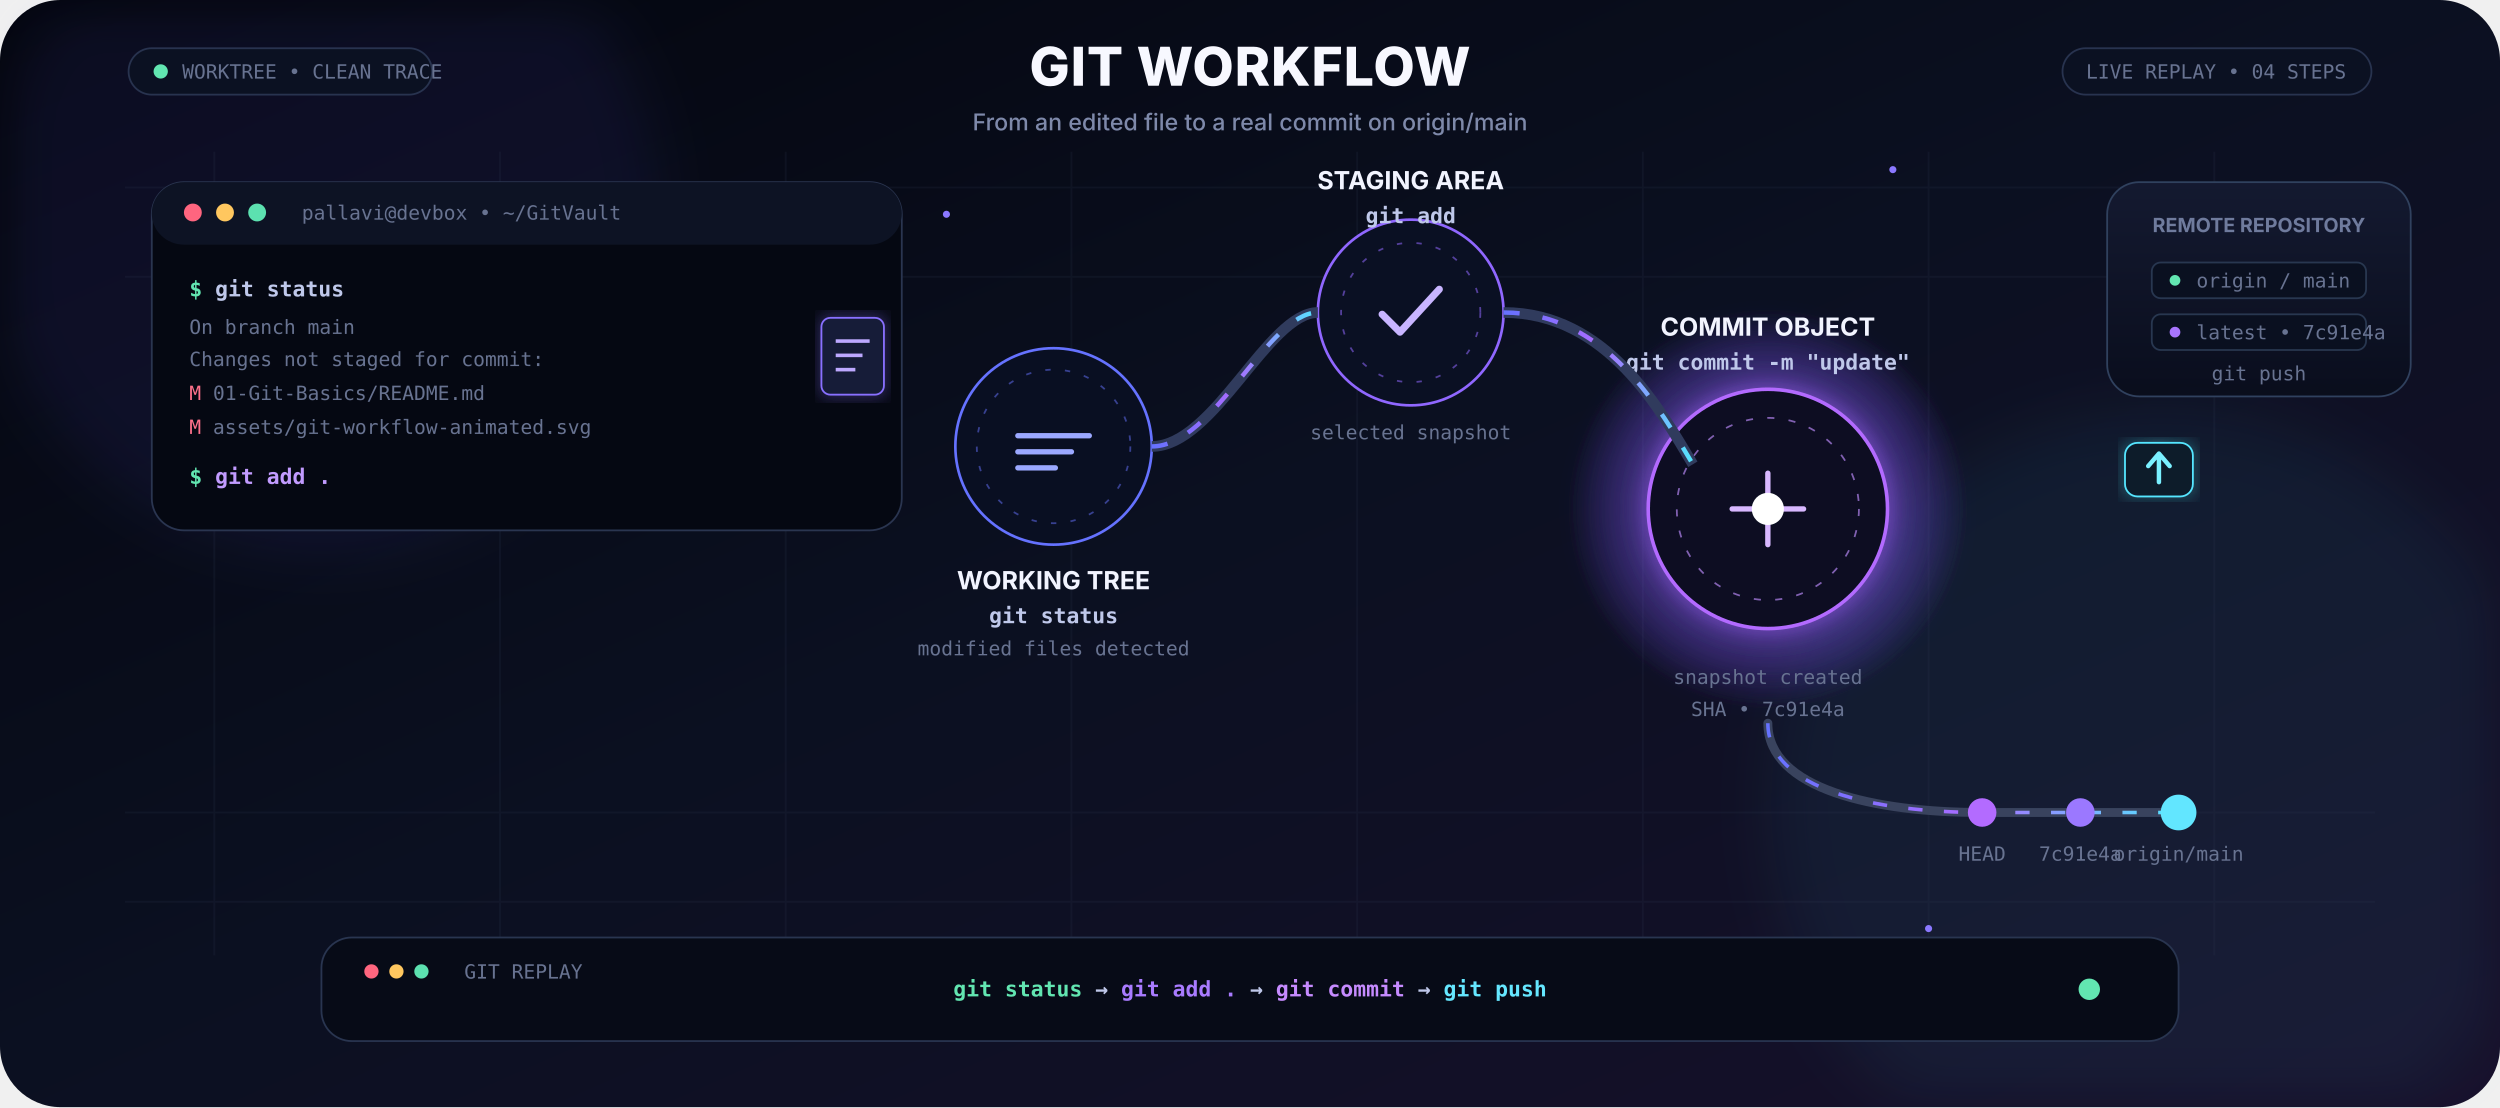
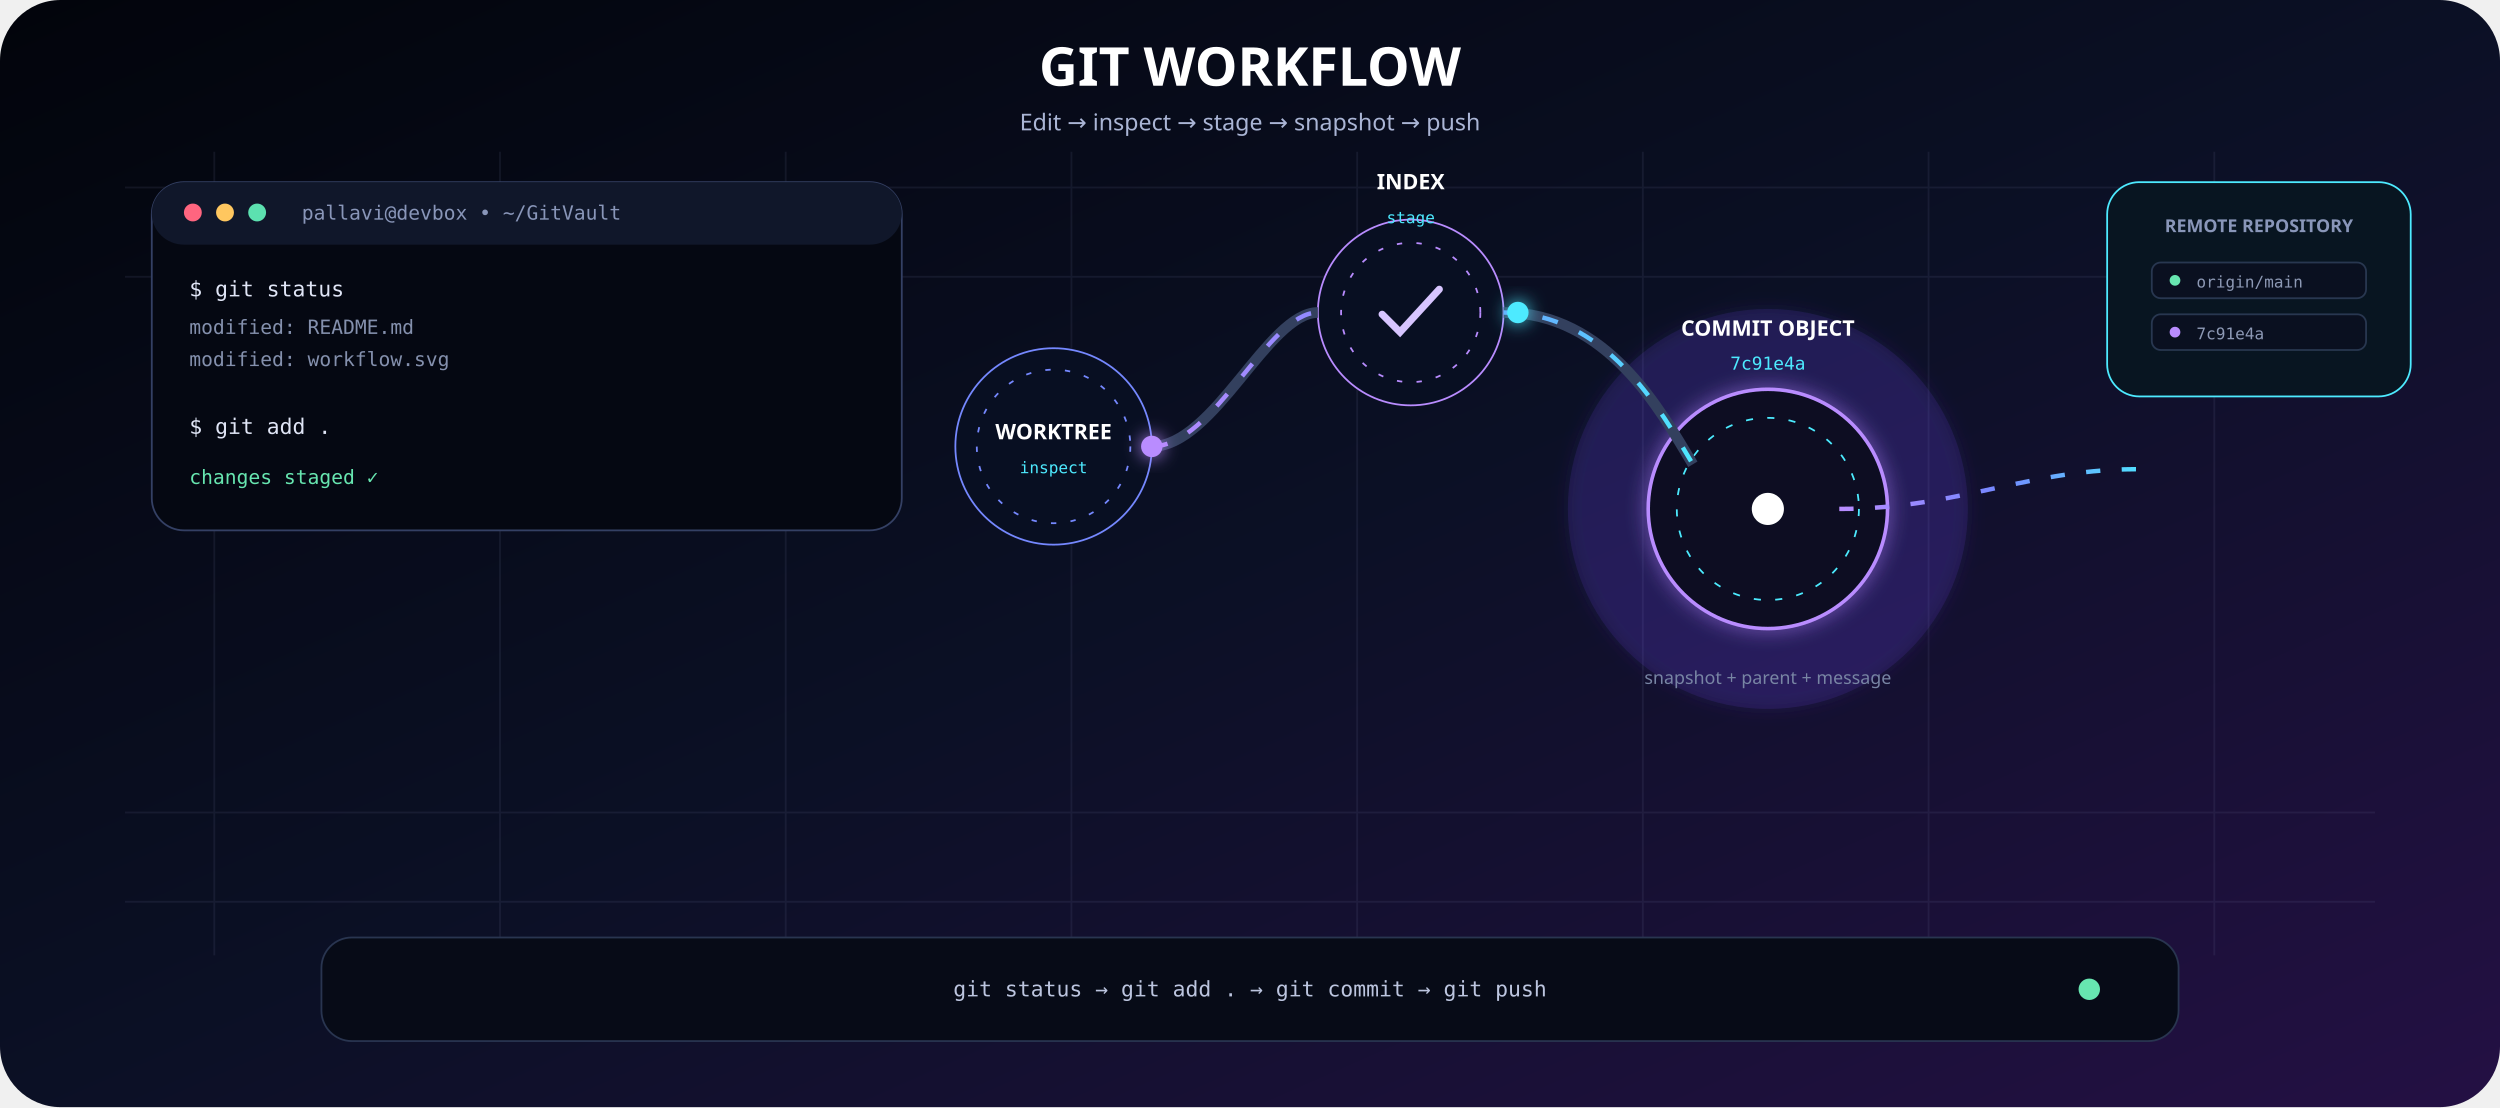
- <svg xmlns="http://www.w3.org/2000/svg" width="1400" height="620" viewBox="0 0 1400 620">
+ <svg xmlns="http://www.w3.org/2000/svg" viewBox="0 0 1400 620">
  <defs>
-     <linearGradient id="bg" x1="0" y1="0" x2="1" y2="1">
-       <stop stop-color="#03050D" />
-       <stop offset=".48" stop-color="#0B1021" />
-       <stop offset="1" stop-color="#17102B" />
+     <linearGradient id="bg" x2="1" y2="1">
+       <stop stop-color="#02040b" />
+       <stop offset=".5" stop-color="#0b1025" />
+       <stop offset="1" stop-color="#241044" />
    </linearGradient>
-     <linearGradient id="line" x1="0" y1="0" x2="1" y2="0">
-       <stop stop-color="#6572FF" />
-       <stop offset=".5" stop-color="#A96CFF" />
-       <stop offset="1" stop-color="#54E6FF" />
+     <linearGradient id="f">
+       <stop stop-color="#b98cff" />
+       <stop offset=".5" stop-color="#7588ff" />
+       <stop offset="1" stop-color="#4deaff" />
    </linearGradient>
-     <linearGradient id="panel" x1="0" y1="0" x2="0" y2="1">
-       <stop stop-color="#141A31" stop-opacity=".94" />
-       <stop offset="1" stop-color="#090D1C" stop-opacity=".96" />
-     </linearGradient>
-     <radialGradient id="commit">
-       <stop stop-color="#FFFFFF" />
-       <stop offset=".12" stop-color="#D8C8FF" />
-       <stop offset=".38" stop-color="#9B69FF" stop-opacity=".8" />
-       <stop offset="1" stop-color="#714DFF" stop-opacity="0" />
-     </radialGradient>
-     <filter id="glow">
-       <feGaussianBlur stdDeviation="5" result="b" />
+     <filter id="g">
+       <feGaussianBlur stdDeviation="5" result="x" />
      <feMerge>
-         <feMergeNode in="b" />
+         <feMergeNode in="x" />
        <feMergeNode in="SourceGraphic" />
      </feMerge>
    </filter>
-     <filter id="shadow">
-       <feGaussianBlur stdDeviation="16" />
-     </filter>
-     <style>
-     .h{font:800 30px system-ui,-apple-system,Segoe UI,sans-serif;fill:#F7F8FF;letter-spacing:.5px}.s{font:500 13px system-ui,-apple-system,Segoe UI,sans-serif;fill:#7E89AA}.t{font:700 14px system-ui,-apple-system,Segoe UI,sans-serif;fill:#F2F4FF}.m{font:600 12px ui-monospace,SFMono-Regular,Menlo,monospace;fill:#BFC8EA}.x{font:500 11px ui-monospace,SFMono-Regular,Menlo,monospace;fill:#687391}.g{font:700 11px system-ui,-apple-system,Segoe UI,sans-serif;fill:#6F7B9D}.green{fill:#62E6B1}.purple{fill:#C29BFF}.cyan{fill:#70ECFF}
-   </style>
  </defs>
  <rect width="1400" height="620" rx="34" fill="url(#bg)" />
-   <circle cx="180" cy="120" r="190" fill="#625CFF" opacity=".08" filter="url(#shadow)" />
-   <circle cx="1210" cy="450" r="220" fill="#45E6FF" opacity=".055" filter="url(#shadow)" />
-   <g stroke="#303955" stroke-width="1" opacity=".17">
+   <g opacity=".12" stroke="#7780aa">
    <path d="M70 105H1330M70 155H1330M70 455H1330M70 505H1330" />
    <path d="M120 85V535M280 85V535M440 85V535M600 85V535M760 85V535M920 85V535M1080 85V535M1240 85V535" />
  </g>
-   <text x="700" y="48" text-anchor="middle" class="h">GIT WORKFLOW</text>
-   <text x="700" y="73" text-anchor="middle" class="s">From an edited file to a real commit on origin/main</text>
-   <rect x="72" y="27" width="170" height="26" rx="13" fill="#0B1122" stroke="#28334F" />
-   <circle cx="90" cy="40" r="4" class="green">
-     <animate attributeName="opacity" values="1;.25;1" dur="1.4s" repeatCount="indefinite" />
-   </circle>
-   <text x="102" y="44" class="x">WORKTREE • CLEAN TRACE</text>
-   <rect x="1155" y="27" width="173" height="26" rx="13" fill="#0B1122" stroke="#28334F" />
-   <text x="1241" y="44" text-anchor="middle" class="x">LIVE REPLAY • 04 STEPS</text>
+   <text x="700" y="48" text-anchor="middle" fill="white" font-family="system-ui" font-size="30" font-weight="800">GIT WORKFLOW</text>
+   <text x="700" y="73" text-anchor="middle" fill="#aab5d5" font-family="system-ui" font-size="13">Edit → inspect → stage → snapshot → push</text>
+   <rect x="85" y="102" width="420" height="195" rx="18" fill="#050812" stroke="#344064" />
+   <rect x="85" y="102" width="420" height="35" rx="18" fill="#10172a" />
+   <circle cx="108" cy="119" r="5" fill="#ff657f" />
+   <circle cx="126" cy="119" r="5" fill="#ffc75f" />
+   <circle cx="144" cy="119" r="5" fill="#5ce1b0" />
+   <text x="169" y="123" fill="#8996b9" font-family="monospace" font-size="11">pallavi@devbox • ~/GitVault</text>
+   <text x="106" y="166" fill="#e0e5f6" font-family="monospace" font-size="12">$ git status</text>
+   <text x="106" y="187" fill="#8490ad" font-family="monospace" font-size="11">modified: README.md</text>
+   <text x="106" y="205" fill="#8490ad" font-family="monospace" font-size="11">modified: workflow.svg</text>
+   <text x="106" y="243" fill="#e0e5f6" font-family="monospace" font-size="12">$ git add .</text>
+   <text x="106" y="271" fill="#67e6b0" font-family="monospace" font-size="11">changes staged ✓</text>
  <g>
-     <rect x="85" y="102" width="420" height="195" rx="18" fill="#050812" stroke="#2A3550" />
-     <rect x="85" y="102" width="420" height="35" rx="18" fill="#0D1324" />
-     <circle cx="108" cy="119" r="5" fill="#FF657F" />
-     <circle cx="126" cy="119" r="5" fill="#FFC75F" />
-     <circle cx="144" cy="119" r="5" fill="#5CE1B0" />
-     <text x="169" y="123" class="x">pallavi@devbox • ~/GitVault</text>
-     <text x="106" y="166" class="m">
-       <tspan fill="#62E6B1">$</tspan> git status</text>
-     <text x="106" y="187" class="x">On branch main</text>
-     <text x="106" y="205" class="x">Changes not staged for commit:</text>
-     <text x="106" y="224" class="x">
-       <tspan fill="#FF718B"> M</tspan> 01-Git-Basics/README.md</text>
-     <text x="106" y="243" class="x">
-       <tspan fill="#FF718B"> M</tspan> assets/git-workflow-animated.svg</text>
-     <text x="106" y="271" class="m">
-       <tspan fill="#62E6B1">$</tspan>
-       <tspan class="purple">git add .</tspan>
-       <animate attributeName="opacity" values=".25;1;1" dur="4.2s" repeatCount="indefinite" />
-     </text>
-   </g>
-   <g filter="url(#glow)">
-     <rect x="460" y="178" width="35" height="43" rx="5" fill="#151D38" stroke="#8970FF" />
-     <path d="M468 191h19M468 199h15M468 207h11" stroke="#BDA8FF" stroke-width="2" />
-     <animateTransform attributeName="transform" type="translate" values="0 0;35 8;70 0" dur="2.8s" repeatCount="indefinite" />
+     <circle cx="590" cy="250" r="55" fill="#080f22" stroke="#7588ff" />
+     <circle cx="590" cy="250" r="43" fill="none" stroke="#7588ff" stroke-dasharray="3 8">
+       <animateTransform attributeName="transform" type="rotate" from="0 590 250" to="360 590 250" dur="5s" repeatCount="indefinite" />
+     </circle>
+     <text x="590" y="246" text-anchor="middle" fill="white" font-family="system-ui" font-size="12" font-weight="800">WORKTREE</text>
+     <text x="590" y="265" text-anchor="middle" fill="#4deaff" font-family="monospace" font-size="9">inspect</text>
  </g>
  <g>
-     <circle cx="590" cy="250" r="55" fill="#090F22" stroke="#6572FF" stroke-width="1.5" />
-     <circle cx="590" cy="250" r="43" fill="none" stroke="#6572FF" stroke-dasharray="3 8" opacity=".5">
-       <animateTransform attributeName="transform" type="rotate" from="0 590 250" to="360 590 250" dur="7s" repeatCount="indefinite" />
+     <circle cx="790" cy="175" r="52" fill="#080f22" stroke="#b98cff" />
+     <circle cx="790" cy="175" r="39" fill="none" stroke="#b98cff" stroke-dasharray="3 8">
+       <animateTransform attributeName="transform" type="rotate" from="360 790 175" to="0 790 175" dur="4s" repeatCount="indefinite" />
    </circle>
-     <path d="M570 244h40M570 253h30M570 262h21" stroke="#9BA8FF" stroke-width="3" stroke-linecap="round" />
-     <text x="590" y="330" text-anchor="middle" class="t">WORKING TREE</text>
-     <text x="590" y="349" text-anchor="middle" class="m">git status</text>
-     <text x="590" y="367" text-anchor="middle" class="x">modified files detected</text>
+     <path d="M774 176l10 10 22-24" fill="none" stroke="#d7c5ff" stroke-width="4" stroke-linecap="round" />
+     <text x="790" y="106" text-anchor="middle" fill="white" font-family="system-ui" font-size="12" font-weight="800">INDEX</text>
+     <text x="790" y="125" text-anchor="middle" fill="#4deaff" font-family="monospace" font-size="9">stage</text>
  </g>
-   <g>
-     <circle cx="790" cy="175" r="52" fill="#0A1023" stroke="#9067FF" stroke-width="1.5" />
-     <circle cx="790" cy="175" r="39" fill="none" stroke="#9067FF" stroke-dasharray="3 8" opacity=".55">
-       <animateTransform attributeName="transform" type="rotate" from="360 790 175" to="0 790 175" dur="6s" repeatCount="indefinite" />
+   <g filter="url(#g)">
+     <circle cx="990" cy="285" r="112" fill="#714dff" opacity=".12">
+       <animate attributeName="r" values="95;120;95" dur="2s" repeatCount="indefinite" />
    </circle>
-     <path d="M774 176l10 10 22-24" fill="none" stroke="#C8B5FF" stroke-width="4" stroke-linecap="round" stroke-linejoin="round" />
-     <text x="790" y="106" text-anchor="middle" class="t">STAGING AREA</text>
-     <text x="790" y="125" text-anchor="middle" class="m">git add</text>
-     <text x="790" y="246" text-anchor="middle" class="x">selected snapshot</text>
-   </g>
-   <g filter="url(#glow)">
-     <circle cx="990" cy="285" r="112" fill="url(#commit)" opacity=".52" />
-     <circle cx="990" cy="285" r="67" fill="#090D20" stroke="#B36BFF" stroke-width="2" />
-     <circle cx="990" cy="285" r="51" fill="none" stroke="#C28CFF" stroke-dasharray="4 8" opacity=".65">
-       <animateTransform attributeName="transform" type="rotate" from="0 990 285" to="360 990 285" dur="6s" repeatCount="indefinite" />
+     <circle cx="990" cy="285" r="67" fill="#090d20" stroke="#b98cff" stroke-width="2" />
+     <circle cx="990" cy="285" r="51" fill="none" stroke="#4deaff" stroke-dasharray="4 8">
+       <animateTransform attributeName="transform" type="rotate" from="0 990 285" to="360 990 285" dur="4s" repeatCount="indefinite" />
    </circle>
-     <path d="M970 285h40M990 265v40" stroke="#D8B7FF" stroke-width="3" stroke-linecap="round" />
-     <circle cx="990" cy="285" r="9" fill="#FFF">
-       <animate attributeName="r" values="7;11;7" dur="1.3s" repeatCount="indefinite" />
+     <circle cx="990" cy="285" r="9" fill="white">
+       <animate attributeName="r" values="7;12;7" dur="1.2s" repeatCount="indefinite" />
    </circle>
  </g>
-   <text x="990" y="188" text-anchor="middle" class="t">COMMIT OBJECT</text>
-   <text x="990" y="207" text-anchor="middle" class="m">git commit -m "update"</text>
-   <text x="990" y="383" text-anchor="middle" class="x">snapshot created</text>
-   <text x="990" y="401" text-anchor="middle" class="x">SHA • 7c91e4a</text>
-   <g>
-     <path d="M990 405 C990 442 1050 455 1110 455 H1220" fill="none" stroke="#39435E" stroke-width="5" stroke-linecap="round" />
-     <path d="M990 405 C990 442 1050 455 1110 455 H1220" fill="none" stroke="url(#line)" stroke-width="2" stroke-dasharray="8 12">
-       <animate attributeName="stroke-dashoffset" from="0" to="-40" dur="1.1s" repeatCount="indefinite" />
-     </path>
-     <circle cx="1110" cy="455" r="8" fill="#B36BFF" />
-     <circle cx="1165" cy="455" r="8" fill="#9B78FF" />
-     <circle cx="1220" cy="455" r="10" fill="#62E6FF">
-       <animate attributeName="r" values="8;13;8" dur="1.5s" repeatCount="indefinite" />
+   <text x="990" y="188" text-anchor="middle" fill="white" font-family="system-ui" font-size="12" font-weight="800">COMMIT OBJECT</text>
+   <text x="990" y="207" text-anchor="middle" fill="#4deaff" font-family="monospace" font-size="10">7c91e4a</text>
+   <text x="990" y="383" text-anchor="middle" fill="#7885a4" font-family="system-ui" font-size="10">snapshot + parent + message</text>
+   <rect x="1180" y="102" width="170" height="120" rx="18" fill="#081521" stroke="#4deaff" />
+   <text x="1265" y="130" text-anchor="middle" fill="#8996b9" font-family="system-ui" font-size="10" font-weight="800">REMOTE REPOSITORY</text>
+   <rect x="1205" y="147" width="120" height="20" rx="5" fill="#0a1020" stroke="#283750" />
+   <circle cx="1218" cy="157" r="3" fill="#67e6b0" />
+   <text x="1230" y="161" fill="#8d99b5" font-family="monospace" font-size="9">origin/main</text>
+   <rect x="1205" y="176" width="120" height="20" rx="5" fill="#0a1020" stroke="#283750" />
+   <circle cx="1218" cy="186" r="3" fill="#b98cff" />
+   <text x="1230" y="190" fill="#8d99b5" font-family="monospace" font-size="9">7c91e4a</text>
+   <path d="M645 250C680 250 710 175 738 175M842 175C900 175 930 230 948 260" fill="none" stroke="#33405e" stroke-width="6" />
+   <path d="M645 250C680 250 710 175 738 175M842 175C900 175 930 230 948 260" fill="none" stroke="url(#f)" stroke-width="2.5" stroke-dasharray="9 13">
+     <animate attributeName="stroke-dashoffset" from="0" to="-44" dur=".9s" repeatCount="indefinite" />
+   </path>
+   <g filter="url(#g)">
+     <circle cx="645" cy="250" r="6" fill="#b98cff">
+       <animateMotion dur="2.2s" repeatCount="indefinite" path="M0 0C35 0 65 -75 93 -75" />
    </circle>
-     <text x="1110" y="482" text-anchor="middle" class="x">HEAD</text>
-     <text x="1165" y="482" text-anchor="middle" class="x">7c91e4a</text>
-     <text x="1220" y="482" text-anchor="middle" class="x">origin/main</text>
-   </g>
-   <g filter="url(#glow)">
-     <rect x="1190" y="248" width="38" height="30" rx="7" fill="#0D1A2A" stroke="#55E6FF" />
-     <path d="M1209 270v-15M1203 261l6-7 6 7" stroke="#7AF0FF" stroke-width="2.5" fill="none" stroke-linecap="round" stroke-linejoin="round" />
-     <animateMotion dur="2.6s" repeatCount="indefinite" path="M1030 285 C1100 285 1140 260 1208 263" />
-   </g>
-   <g>
-     <rect x="1180" y="102" width="170" height="120" rx="18" fill="url(#panel)" stroke="#30415E" />
-     <text x="1265" y="130" text-anchor="middle" class="g">REMOTE REPOSITORY</text>
-     <rect x="1205" y="147" width="120" height="20" rx="5" fill="#0A1020" stroke="#283750" />
-     <circle cx="1218" cy="157" r="3" fill="#62E6B1" />
-     <text x="1230" y="161" class="x">origin / main</text>
-     <rect x="1205" y="176" width="120" height="20" rx="5" fill="#0A1020" stroke="#283750" />
-     <circle cx="1218" cy="186" r="3" fill="#A875FF" />
-     <text x="1230" y="190" class="x">latest • 7c91e4a</text>
-     <text x="1265" y="213" text-anchor="middle" class="x">git push</text>
-   </g>
-   <path d="M645 250 C680 250 710 175 738 175" fill="none" stroke="#303B5D" stroke-width="6" />
-   <path d="M645 250 C680 250 710 175 738 175" fill="none" stroke="url(#line)" stroke-width="2.5" stroke-dasharray="9 13">
-     <animate attributeName="stroke-dashoffset" from="0" to="-44" dur="1.2s" repeatCount="indefinite" />
-   </path>
-   <path d="M842 175 C900 175 930 230 948 260" fill="none" stroke="#303B5D" stroke-width="6" />
-   <path d="M842 175 C900 175 930 230 948 260" fill="none" stroke="url(#line)" stroke-width="2.5" stroke-dasharray="9 13">
-     <animate attributeName="stroke-dashoffset" from="0" to="-44" dur="1.2s" repeatCount="indefinite" />
-   </path>
-   <g>
-     <rect x="180" y="525" width="1040" height="58" rx="17" fill="#070B17" stroke="#293550" />
-     <circle cx="208" cy="544" r="4" fill="#FF667F" />
-     <circle cx="222" cy="544" r="4" fill="#FFC75F" />
-     <circle cx="236" cy="544" r="4" fill="#5CE1B0" />
-     <text x="260" y="548" class="x">GIT REPLAY</text>
-     <text x="700" y="558" text-anchor="middle" class="m">
-       <tspan fill="#62E6B1">git status</tspan>  →  <tspan fill="#A97BFF">git add .</tspan>  →  <tspan fill="#C68BFF">git commit</tspan>  →  <tspan fill="#65E7FF">git push</tspan>
-     </text>
-     <circle cx="1170" cy="554" r="6" fill="#62E6B1">
-       <animate attributeName="opacity" values="1;.2;1" dur="1s" repeatCount="indefinite" />
+     <circle cx="850" cy="175" r="6" fill="#4deaff">
+       <animateMotion dur="2.2s" begin=".7s" repeatCount="indefinite" path="M0 0C58 0 88 55 106 85" />
    </circle>
  </g>
-   <g fill="#8B78FF">
-     <circle cx="530" cy="120" r="2">
-       <animate attributeName="cy" values="120;108;120" dur="2.2s" repeatCount="indefinite" />
-     </circle>
-     <circle cx="1060" cy="95" r="2">
-       <animate attributeName="cy" values="95;82;95" dur="2.7s" repeatCount="indefinite" />
-     </circle>
-     <circle cx="1080" cy="520" r="2">
-       <animate attributeName="cy" values="520;506;520" dur="2.5s" repeatCount="indefinite" />
-     </circle>
-   </g>
+   <path d="M1030 285C1100 285 1140 260 1208 263" fill="none" stroke="url(#f)" stroke-width="2.5" stroke-dasharray="8 12">
+     <animate attributeName="stroke-dashoffset" from="0" to="-40" dur=".8s" repeatCount="indefinite" />
+   </path>
+   <rect x="180" y="525" width="1040" height="58" rx="17" fill="#070b17" stroke="#293550" />
+   <text x="700" y="558" text-anchor="middle" fill="#bcc5df" font-family="monospace" font-size="12">git status → git add . → git commit → git push</text>
+   <circle cx="1170" cy="554" r="6" fill="#67e6b0">
+     <animate attributeName="opacity" values="1;.2;1" dur="1s" repeatCount="indefinite" />
+   </circle>
</svg>
